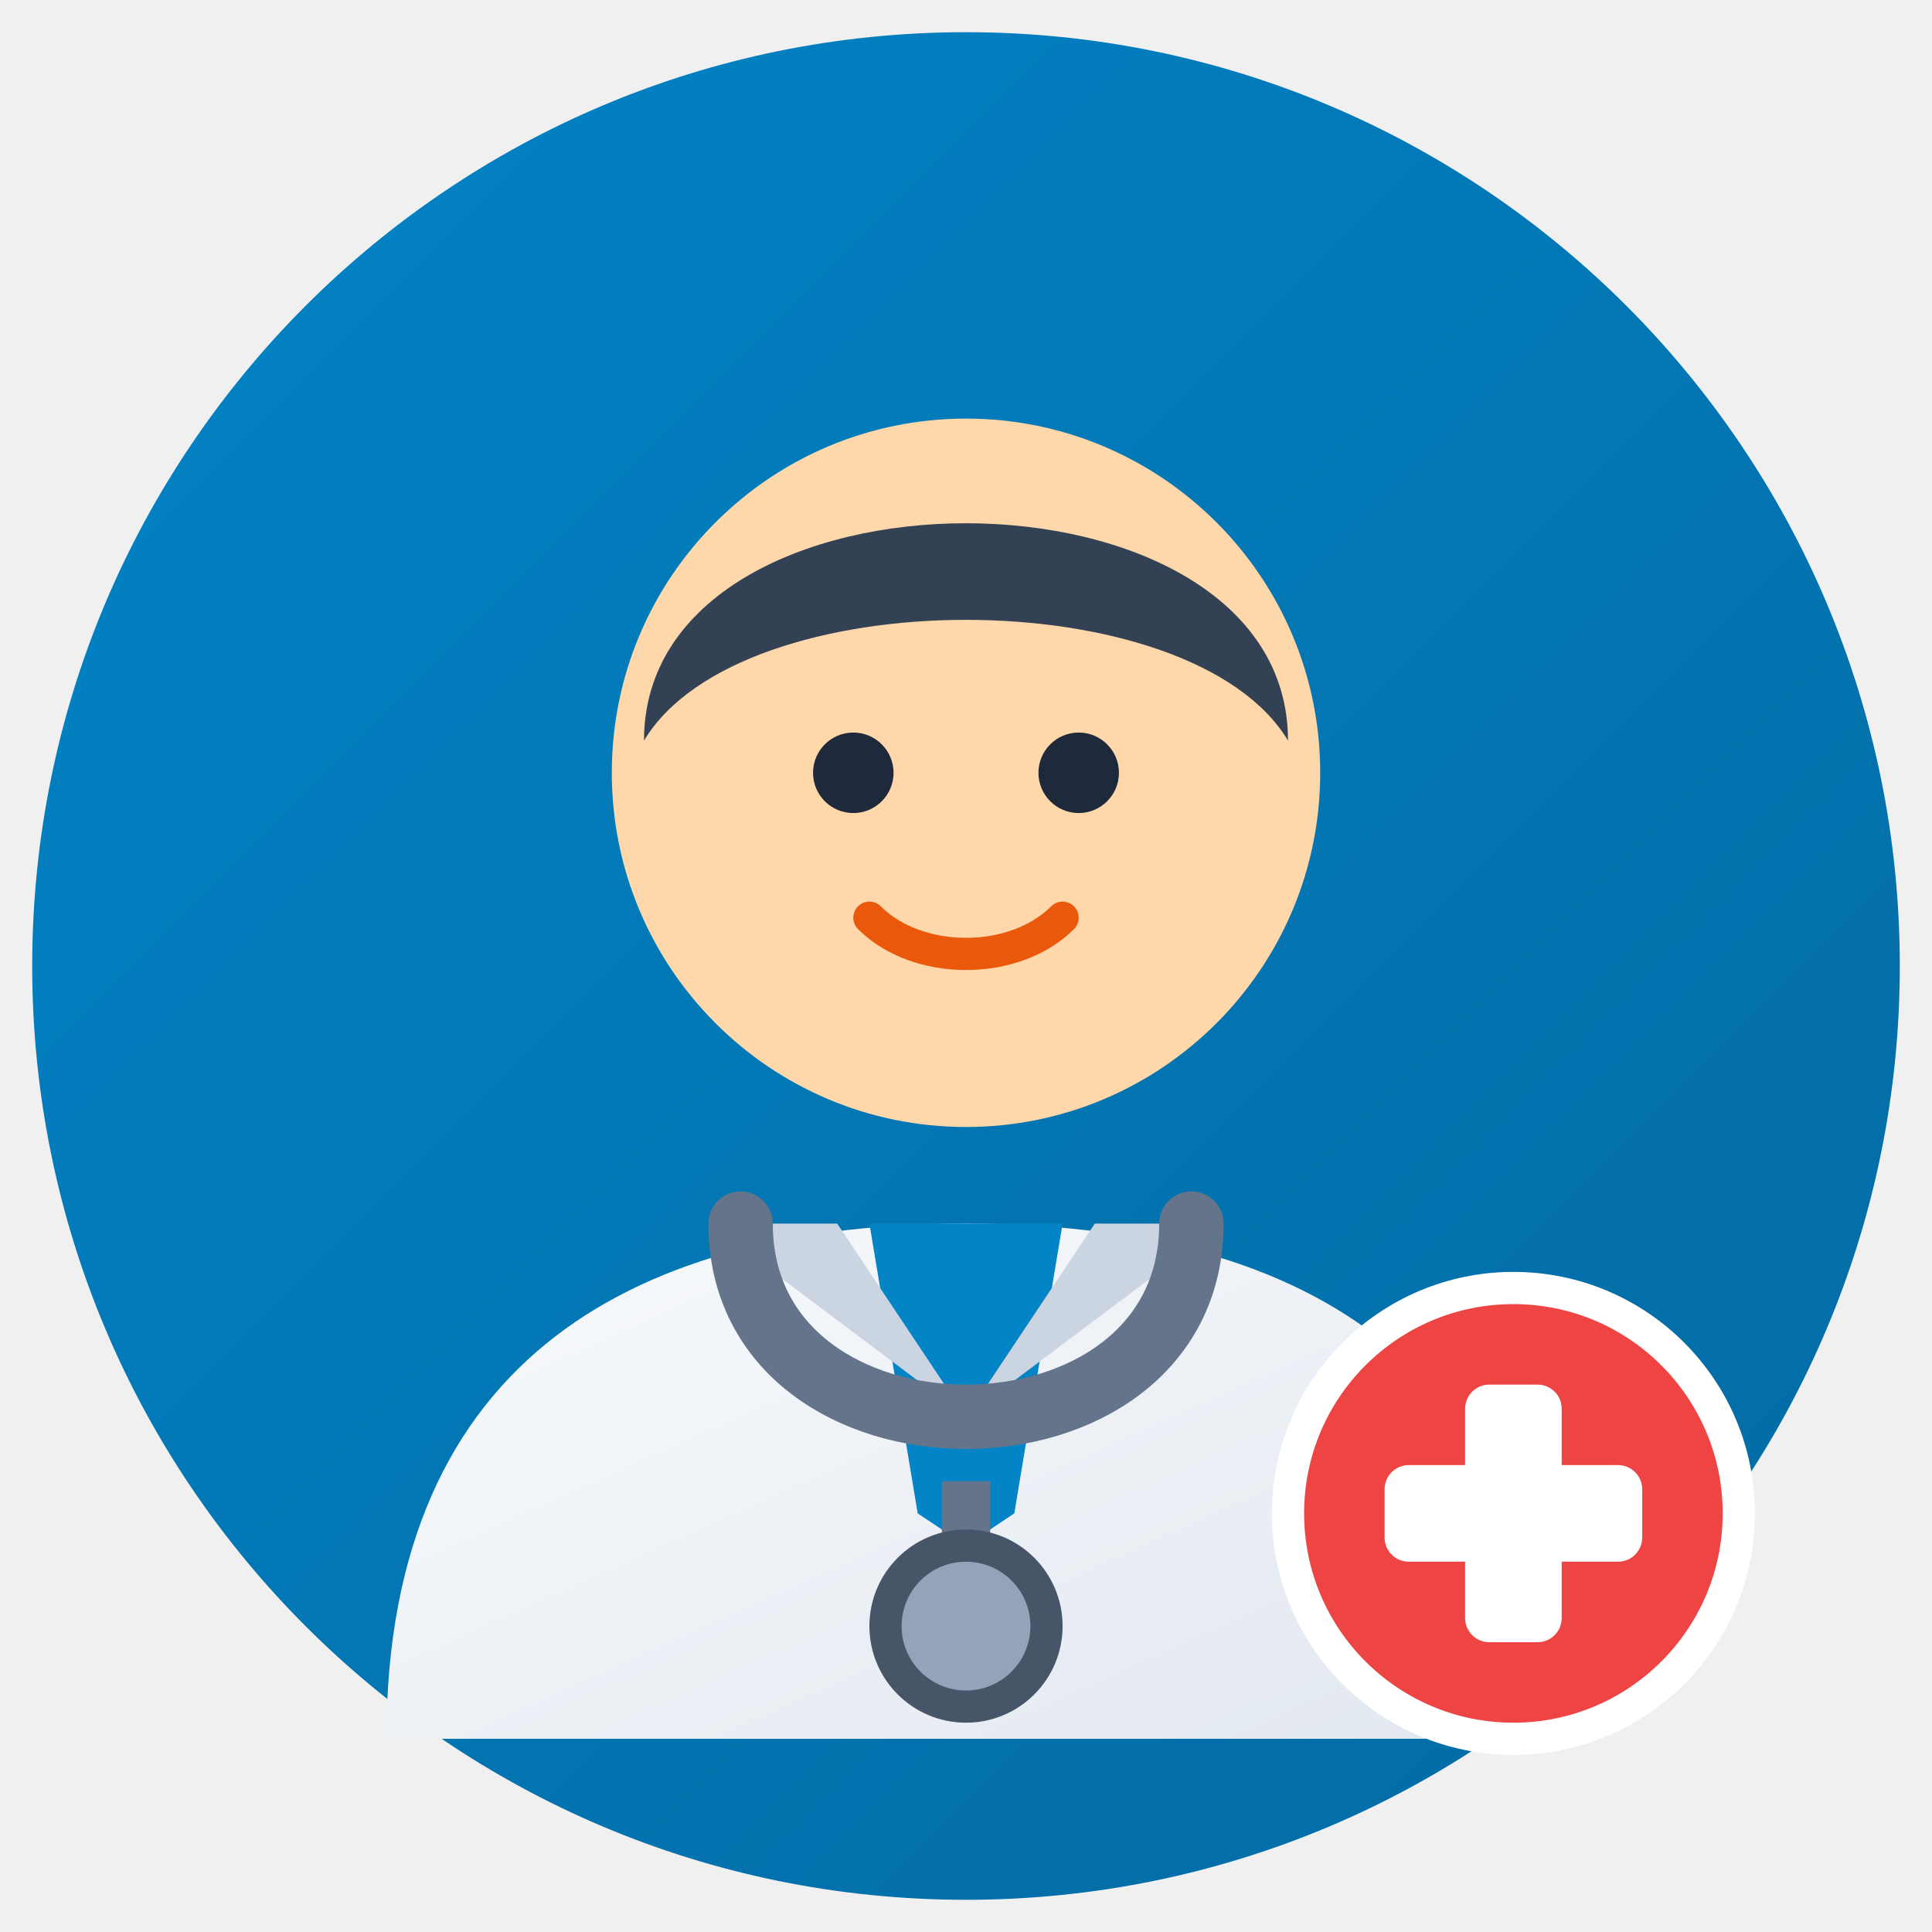
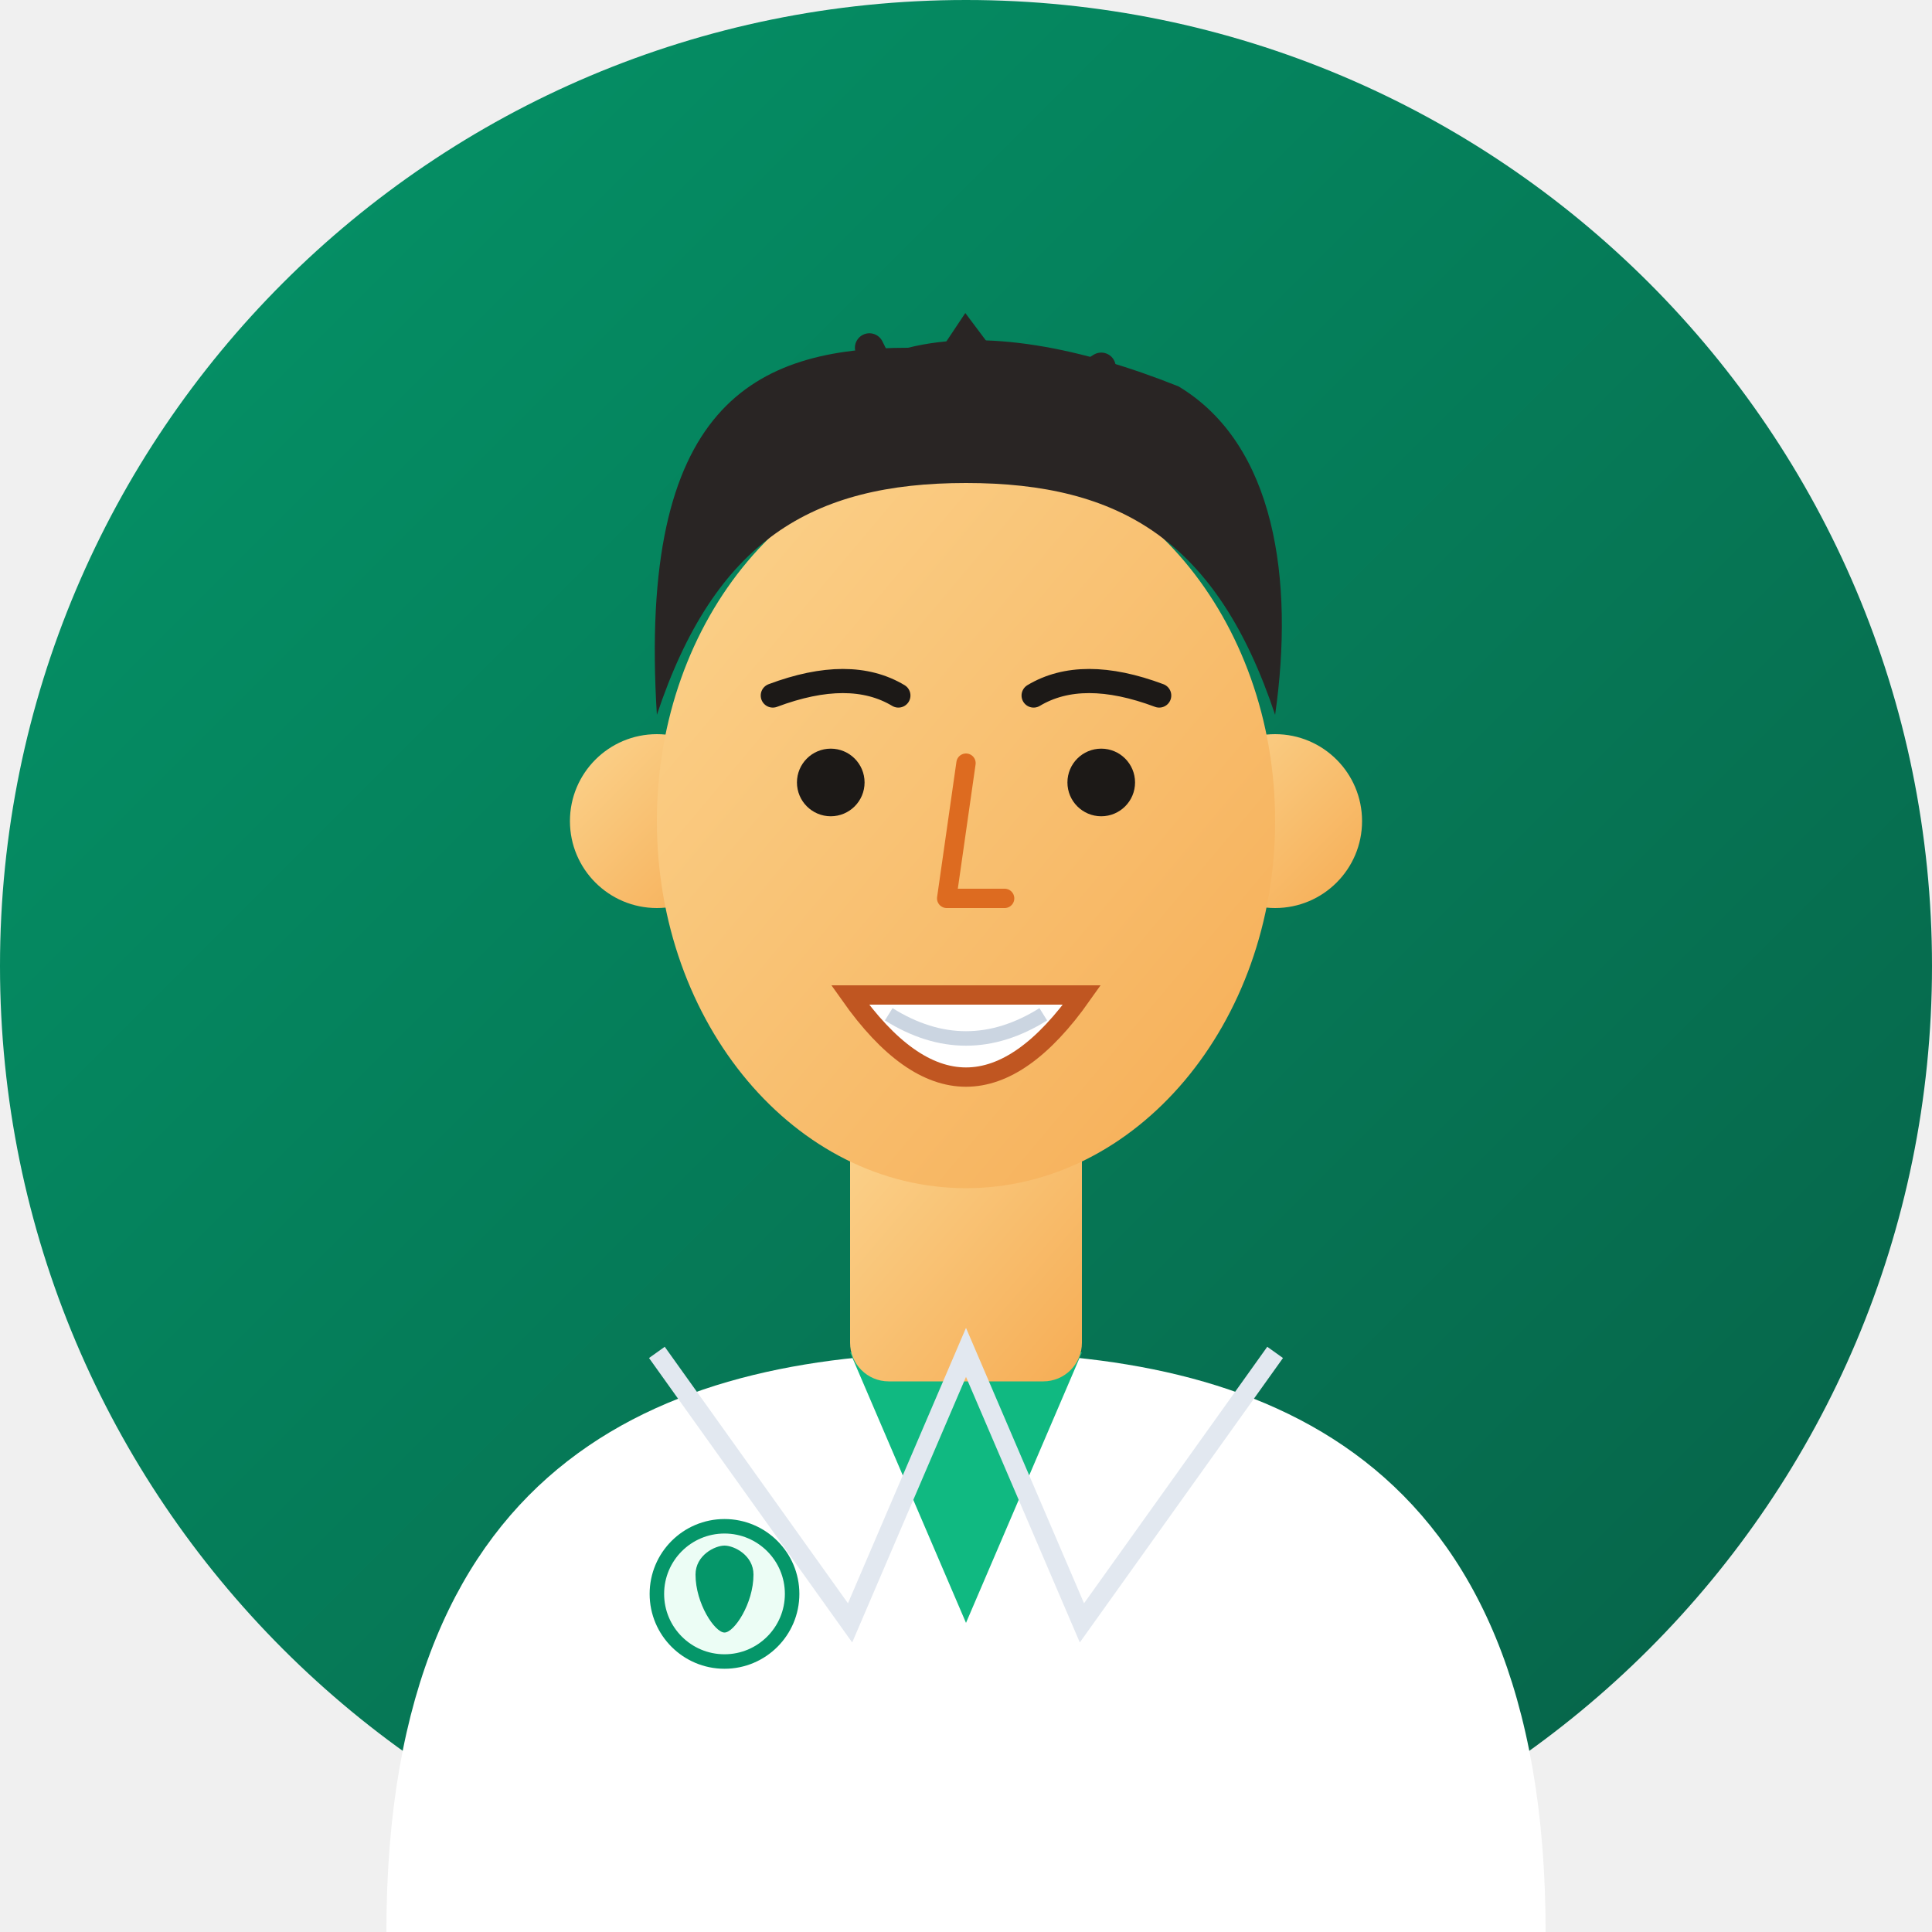
- <svg xmlns="http://www.w3.org/2000/svg" viewBox="0 0 120 120" width="120" height="120">
+ <svg xmlns="http://www.w3.org/2000/svg" viewBox="0 0 200 200" width="100%" height="100%">
  <defs>
-     <linearGradient id="bg" x1="0%" y1="0%" x2="100%" y2="100%">
-       <stop offset="0%" stop-color="#0284c7" />
-       <stop offset="100%" stop-color="#0369a1" />
+     <linearGradient id="bg-minh" x1="0%" y1="0%" x2="100%" y2="100%">
+       <stop offset="0%" stop-color="#059669" />
+       <stop offset="100%" stop-color="#065f46" />
    </linearGradient>
-     <linearGradient id="coat" x1="0%" y1="0%" x2="100%" y2="100%">
-       <stop offset="0%" stop-color="#f8fafc" />
-       <stop offset="100%" stop-color="#e2e8f0" />
+     <linearGradient id="skin-minh" x1="0%" y1="0%" x2="100%" y2="100%">
+       <stop offset="0%" stop-color="#fbd38d" />
+       <stop offset="100%" stop-color="#f6ad55" />
    </linearGradient>
  </defs>
-   <circle cx="60" cy="60" r="58" fill="url(#bg)" />
-   <path d="M 24 108 C 24 84, 40 76, 60 76 C 80 76, 96 84, 96 108 Z" fill="url(#coat)" />
-   <polygon points="54,76 66,76 63,94 60,96 57,94" fill="#0284c7" />
-   <polygon points="44,76 60,88 52,76" fill="#cbd5e1" />
-   <polygon points="76,76 60,88 68,76" fill="#cbd5e1" />
-   <circle cx="60" cy="48" r="22" fill="#fed7aa" />
-   <path d="M 40 46 C 40 28, 80 28, 80 46 C 74 36, 46 36, 40 46 Z" fill="#334155" />
-   <path d="M 46 76 C 46 92, 74 92, 74 76" fill="none" stroke="#64748b" stroke-width="4" stroke-linecap="round" />
-   <path d="M 60 92 L 60 98" fill="none" stroke="#64748b" stroke-width="3" />
-   <circle cx="60" cy="101" r="5" fill="#94a3b8" stroke="#475569" stroke-width="2" />
-   <circle cx="53" cy="48" r="2.5" fill="#1e293b" />
-   <circle cx="67" cy="48" r="2.5" fill="#1e293b" />
-   <path d="M 54 57 C 57 60, 63 60, 66 57" fill="none" stroke="#ea580c" stroke-width="2" stroke-linecap="round" />
-   <circle cx="94" cy="94" r="14" fill="#ef4444" stroke="#ffffff" stroke-width="2" />
-   <rect x="91" y="86" width="6" height="16" rx="1.5" fill="#ffffff" />
-   <rect x="86" y="91" width="16" height="6" rx="1.5" fill="#ffffff" />
+   <circle cx="100" cy="100" r="100" fill="url(#bg-minh)" />
+   <path d="M40 200 C40 150 70 140 100 140 C130 140 160 150 160 200 Z" fill="#ffffff" />
+   <path d="M88 140 L100 168 L112 140 Z" fill="#10b981" />
+   <rect x="88" y="115" width="24" height="28" rx="4" fill="url(#skin-minh)" />
+   <circle cx="75" cy="165" r="7" fill="#ecfdf5" stroke="#059669" stroke-width="1.5" />
+   <path d="M72 163 C72 161 74 160 75 160 C76 160 78 161 78 163 C78 166 76 169 75 169 C74 169 72 166 72 163 Z" fill="#059669" />
+   <circle cx="68" cy="85" r="9" fill="url(#skin-minh)" />
+   <circle cx="132" cy="85" r="9" fill="url(#skin-minh)" />
+   <ellipse cx="100" cy="85" rx="32" ry="38" fill="url(#skin-minh)" />
+   <path d="M68 74 C66 42 78 36 94 36 C102 34 112 36 122 40 C132 46 134 60 132 74 C126 56 116 50 100 50 C84 50 74 56 68 74 Z" fill="#292524" />
+   <path d="M90 36 L94 44 L100 35 L106 43 L114 38" fill="none" stroke="#292524" stroke-width="3" stroke-linecap="round" />
+   <path d="M80 72 Q88 69 93 72" fill="none" stroke="#1c1917" stroke-width="2.5" stroke-linecap="round" />
+   <path d="M107 72 Q112 69 120 72" fill="none" stroke="#1c1917" stroke-width="2.5" stroke-linecap="round" />
+   <circle cx="86" cy="81" r="3.5" fill="#1c1917" />
+   <circle cx="114" cy="81" r="3.5" fill="#1c1917" />
+   <path d="M100 79 L98 93 L104 93" fill="none" stroke="#dd6b20" stroke-width="2" stroke-linecap="round" stroke-linejoin="round" />
+   <path d="M88 103 Q100 120 112 103 Z" fill="#ffffff" stroke="#c05621" stroke-width="2" />
+   <path d="M92 105 Q100 110 108 105" fill="none" stroke="#cbd5e1" stroke-width="1.5" />
+   <path d="M68 140 L88 168 L100 140 L112 168 L132 140" fill="none" stroke="#e2e8f0" stroke-width="2" />
</svg>
